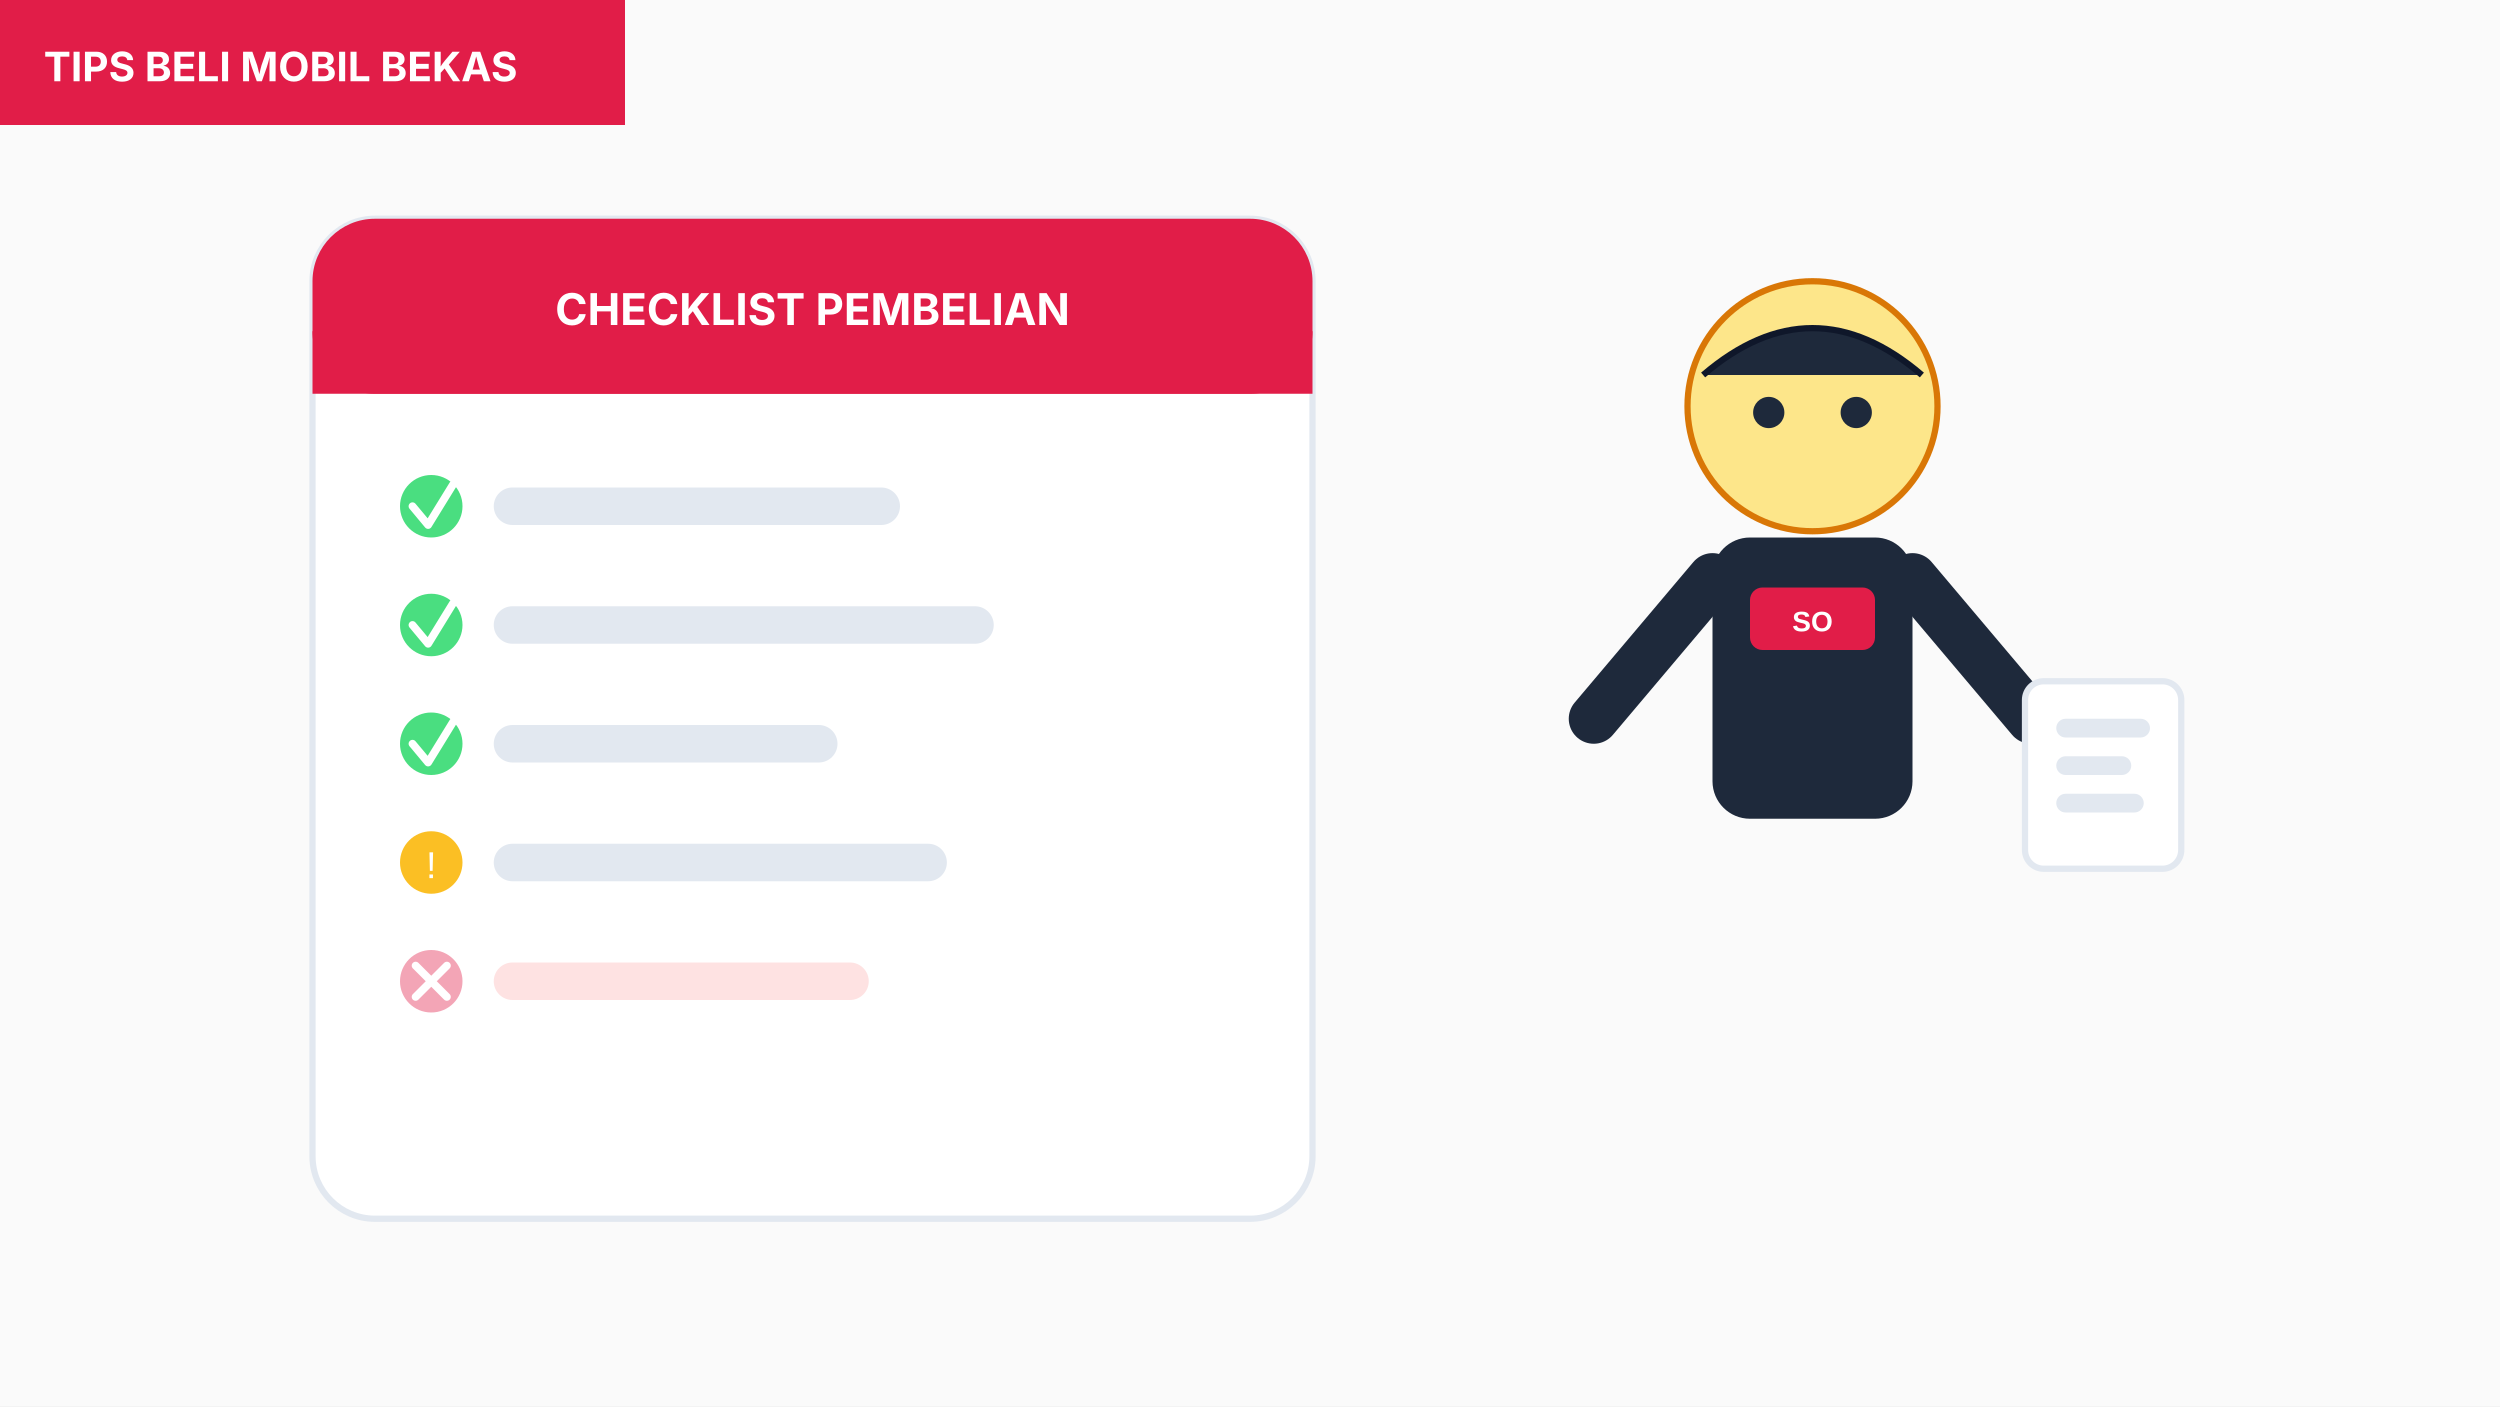
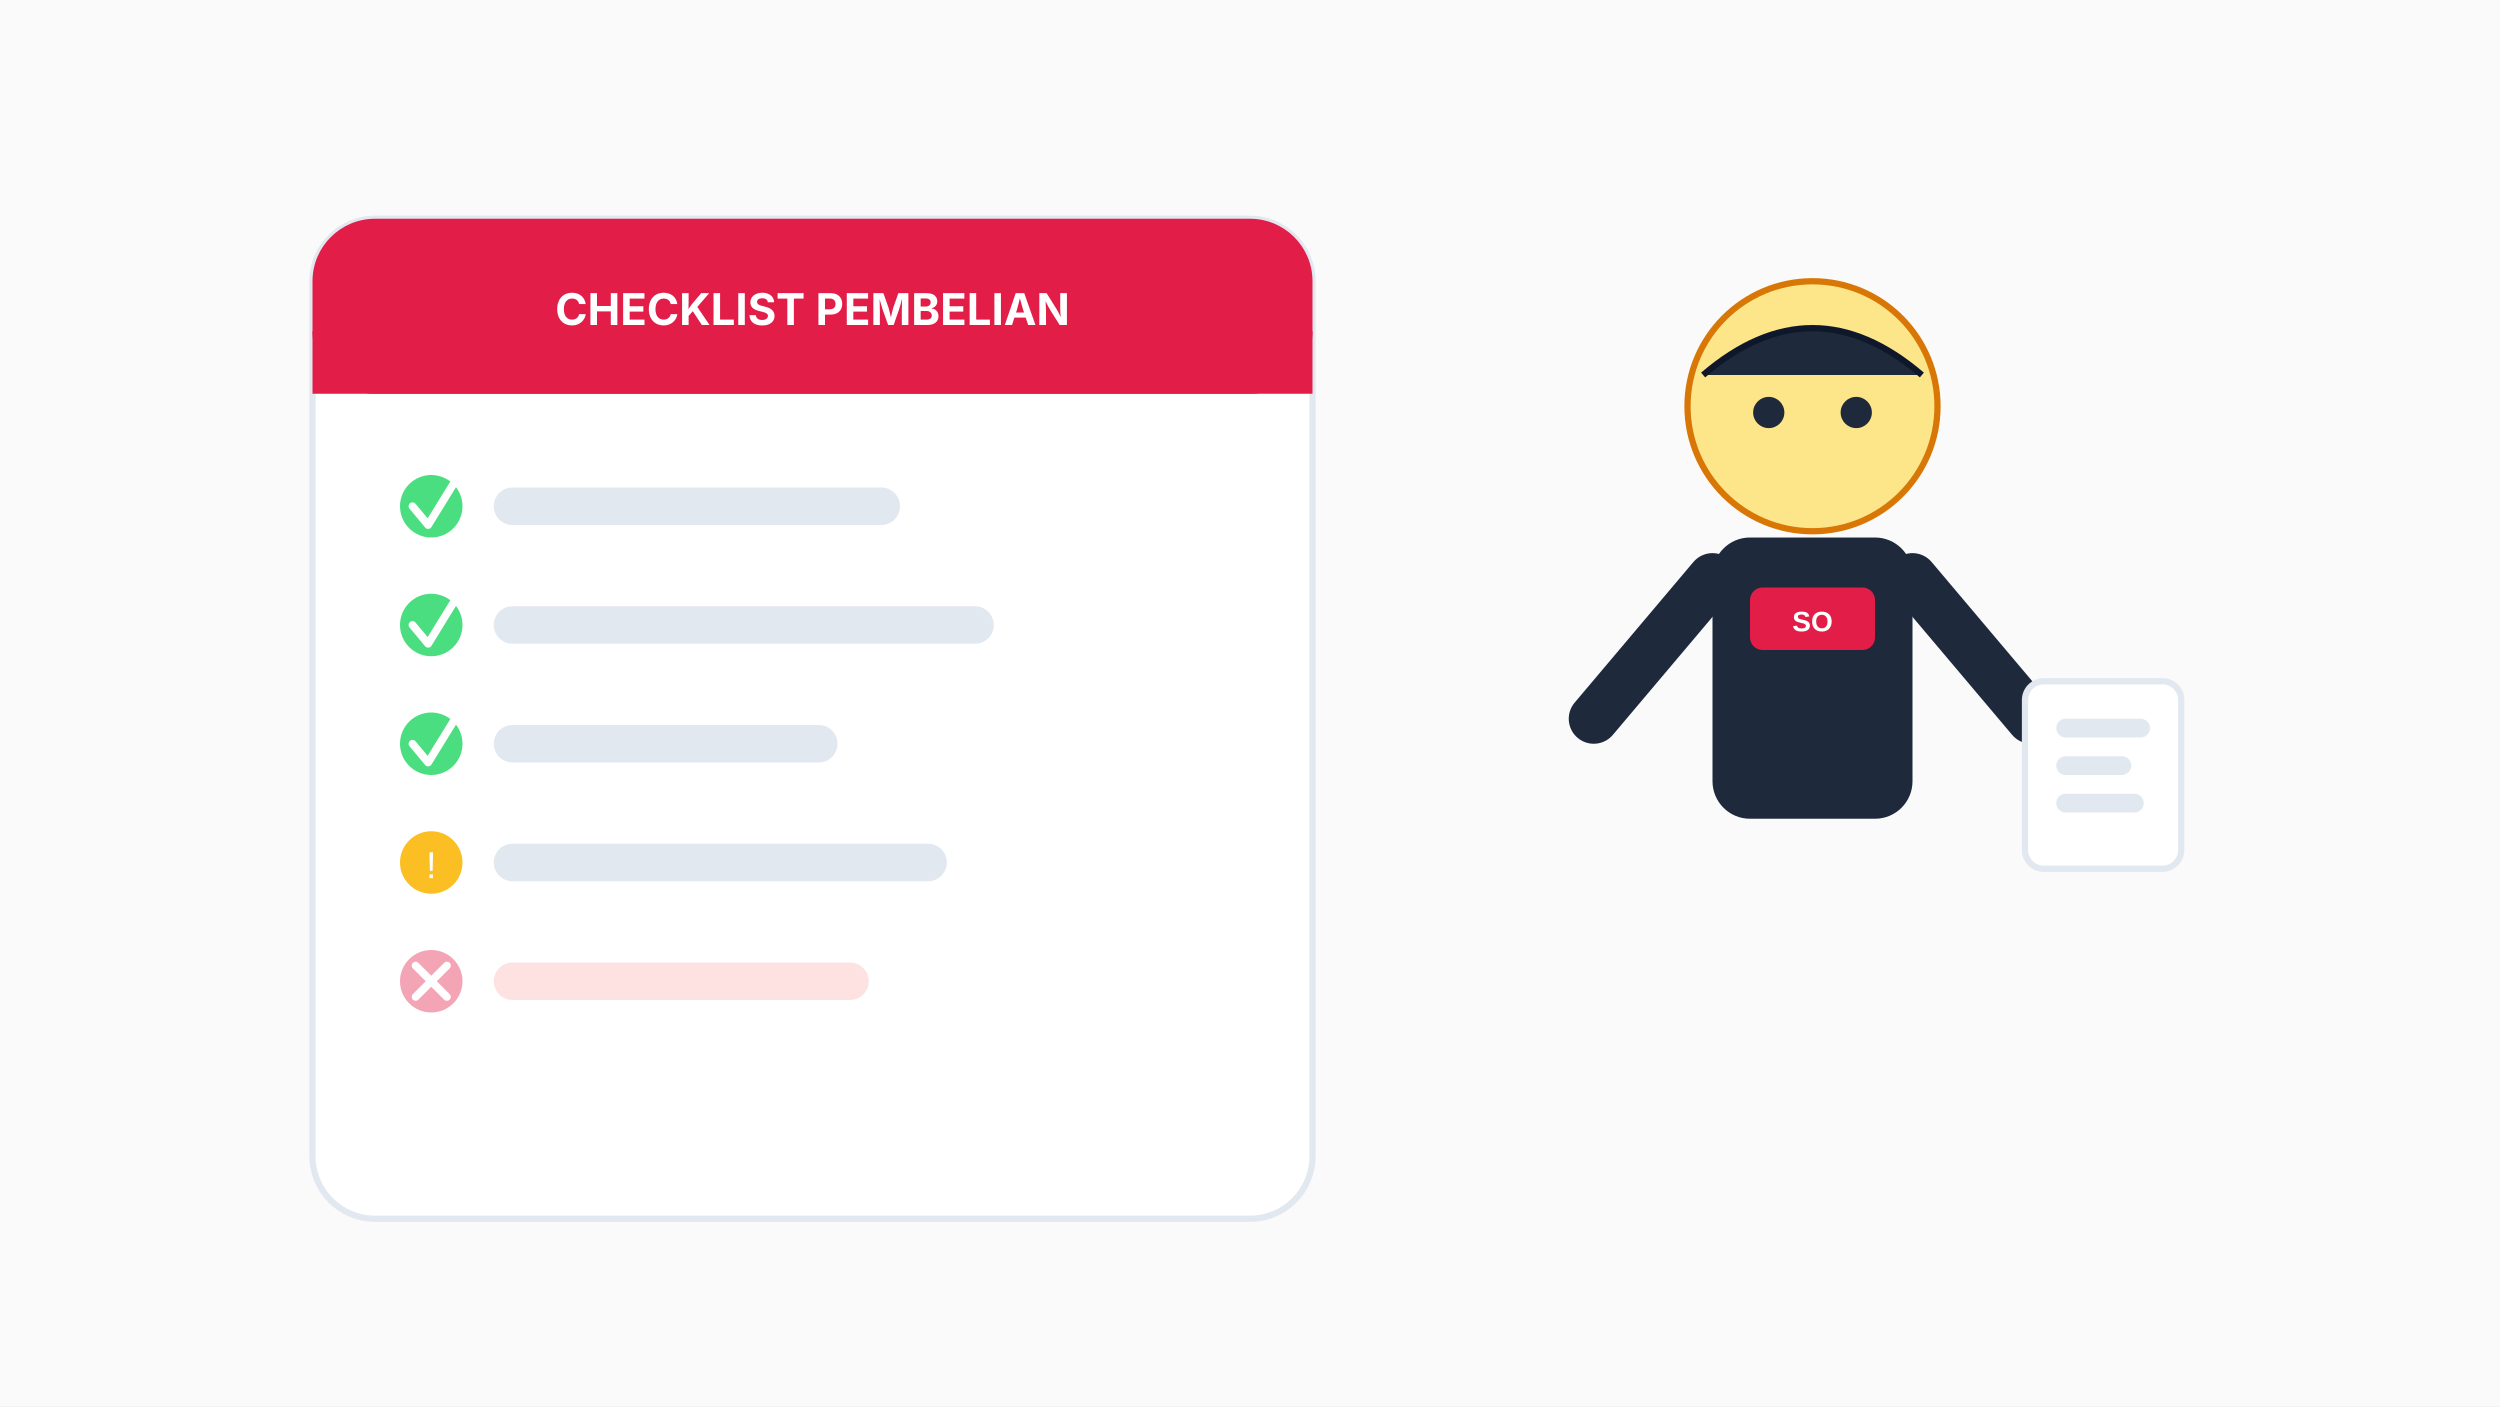
<svg xmlns="http://www.w3.org/2000/svg" width="800" height="450" viewBox="0 0 800 450">
  <rect width="800" height="450" fill="#fafafa" />
  <rect x="100" y="70" width="320" height="320" rx="20" fill="white" stroke="#e2e8f0" stroke-width="2" />
  <rect x="100" y="70" width="320" height="56" rx="20" fill="#e11d48" />
  <rect x="100" y="106" width="320" height="20" fill="#e11d48" />
  <text x="260" y="104" font-family="Inter,Arial,sans-serif" font-size="14" font-weight="700" fill="white" text-anchor="middle">CHECKLIST PEMBELIAN</text>
  <circle cx="138" cy="162" r="10" fill="#4ade80" />
  <polyline points="132,162 137,168 145,155" fill="none" stroke="white" stroke-width="2.5" stroke-linecap="round" stroke-linejoin="round" />
  <rect x="158" y="156" width="130" height="12" rx="6" fill="#e2e8f0" />
  <circle cx="138" cy="200" r="10" fill="#4ade80" />
  <polyline points="132,200 137,206 145,193" fill="none" stroke="white" stroke-width="2.5" stroke-linecap="round" stroke-linejoin="round" />
  <rect x="158" y="194" width="160" height="12" rx="6" fill="#e2e8f0" />
  <circle cx="138" cy="238" r="10" fill="#4ade80" />
  <polyline points="132,238 137,244 145,231" fill="none" stroke="white" stroke-width="2.5" stroke-linecap="round" stroke-linejoin="round" />
  <rect x="158" y="232" width="110" height="12" rx="6" fill="#e2e8f0" />
  <circle cx="138" cy="276" r="10" fill="#fbbf24" />
  <text x="138" y="281" font-family="Arial,sans-serif" font-size="12" fill="white" text-anchor="middle">!</text>
  <rect x="158" y="270" width="145" height="12" rx="6" fill="#e2e8f0" />
  <circle cx="138" cy="314" r="10" fill="#e11d48" opacity=".4" />
  <line x1="133" y1="309" x2="143" y2="319" stroke="white" stroke-width="2.5" stroke-linecap="round" />
  <line x1="143" y1="309" x2="133" y2="319" stroke="white" stroke-width="2.5" stroke-linecap="round" />
  <rect x="158" y="308" width="120" height="12" rx="6" fill="#fee2e2" />
  <circle cx="580" cy="130" r="40" fill="#fde68a" stroke="#d97706" stroke-width="2" />
  <path d="M545 120 Q580 90 615 120" fill="#1e293b" stroke="#0f172a" stroke-width="2" />
  <circle cx="566" cy="132" r="5" fill="#1e293b" />
  <circle cx="594" cy="132" r="5" fill="#1e293b" />
  <rect x="548" y="172" width="64" height="90" rx="12" fill="#1e293b" />
  <rect x="560" y="188" width="40" height="20" rx="4" fill="#e11d48" />
  <text x="580" y="202" font-family="Arial,sans-serif" font-size="9" font-weight="700" fill="white" text-anchor="middle">SO</text>
  <line x1="548" y1="185" x2="510" y2="230" stroke="#1e293b" stroke-width="16" stroke-linecap="round" />
  <line x1="612" y1="185" x2="650" y2="230" stroke="#1e293b" stroke-width="16" stroke-linecap="round" />
  <rect x="648" y="218" width="50" height="60" rx="6" fill="white" stroke="#e2e8f0" stroke-width="2" />
  <rect x="658" y="230" width="30" height="6" rx="3" fill="#e2e8f0" />
  <rect x="658" y="242" width="24" height="6" rx="3" fill="#e2e8f0" />
  <rect x="658" y="254" width="28" height="6" rx="3" fill="#e2e8f0" />
-   <rect x="0" y="0" width="200" height="40" fill="#e11d48" />
-   <text x="14" y="26" font-family="Inter,Arial,sans-serif" font-size="13" font-weight="700" fill="white">TIPS BELI MOBIL BEKAS</text>
</svg>
